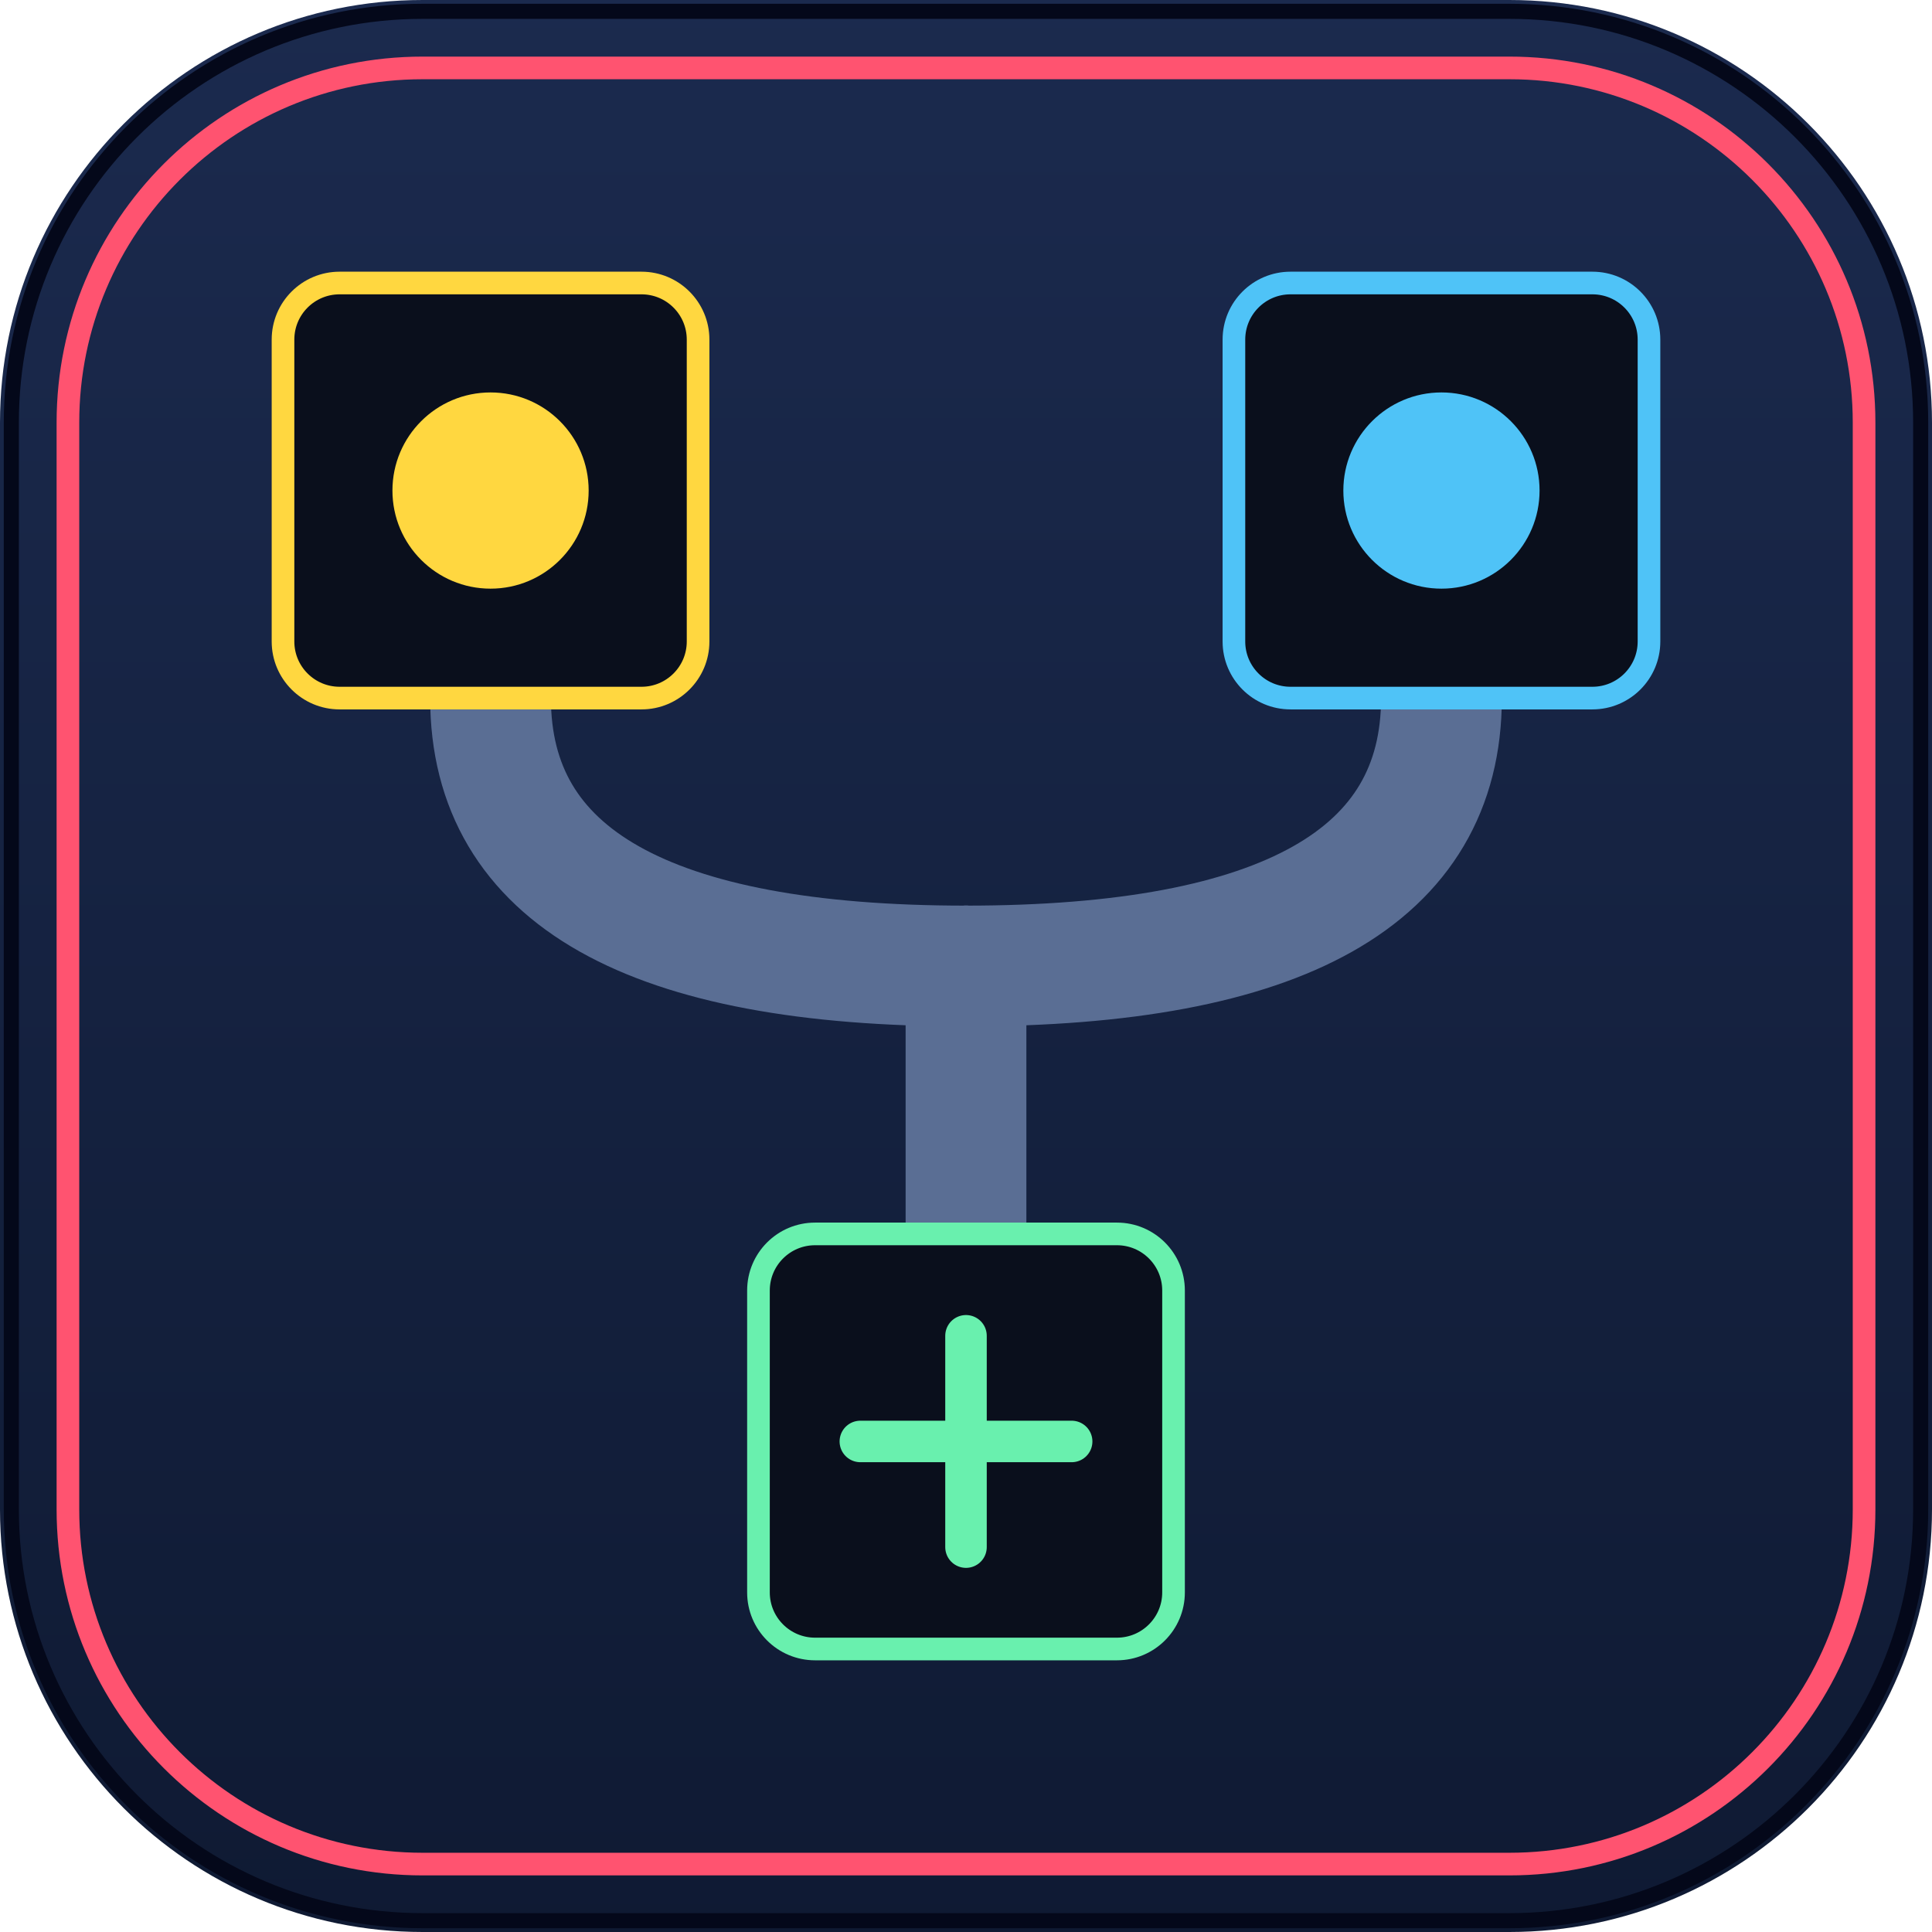
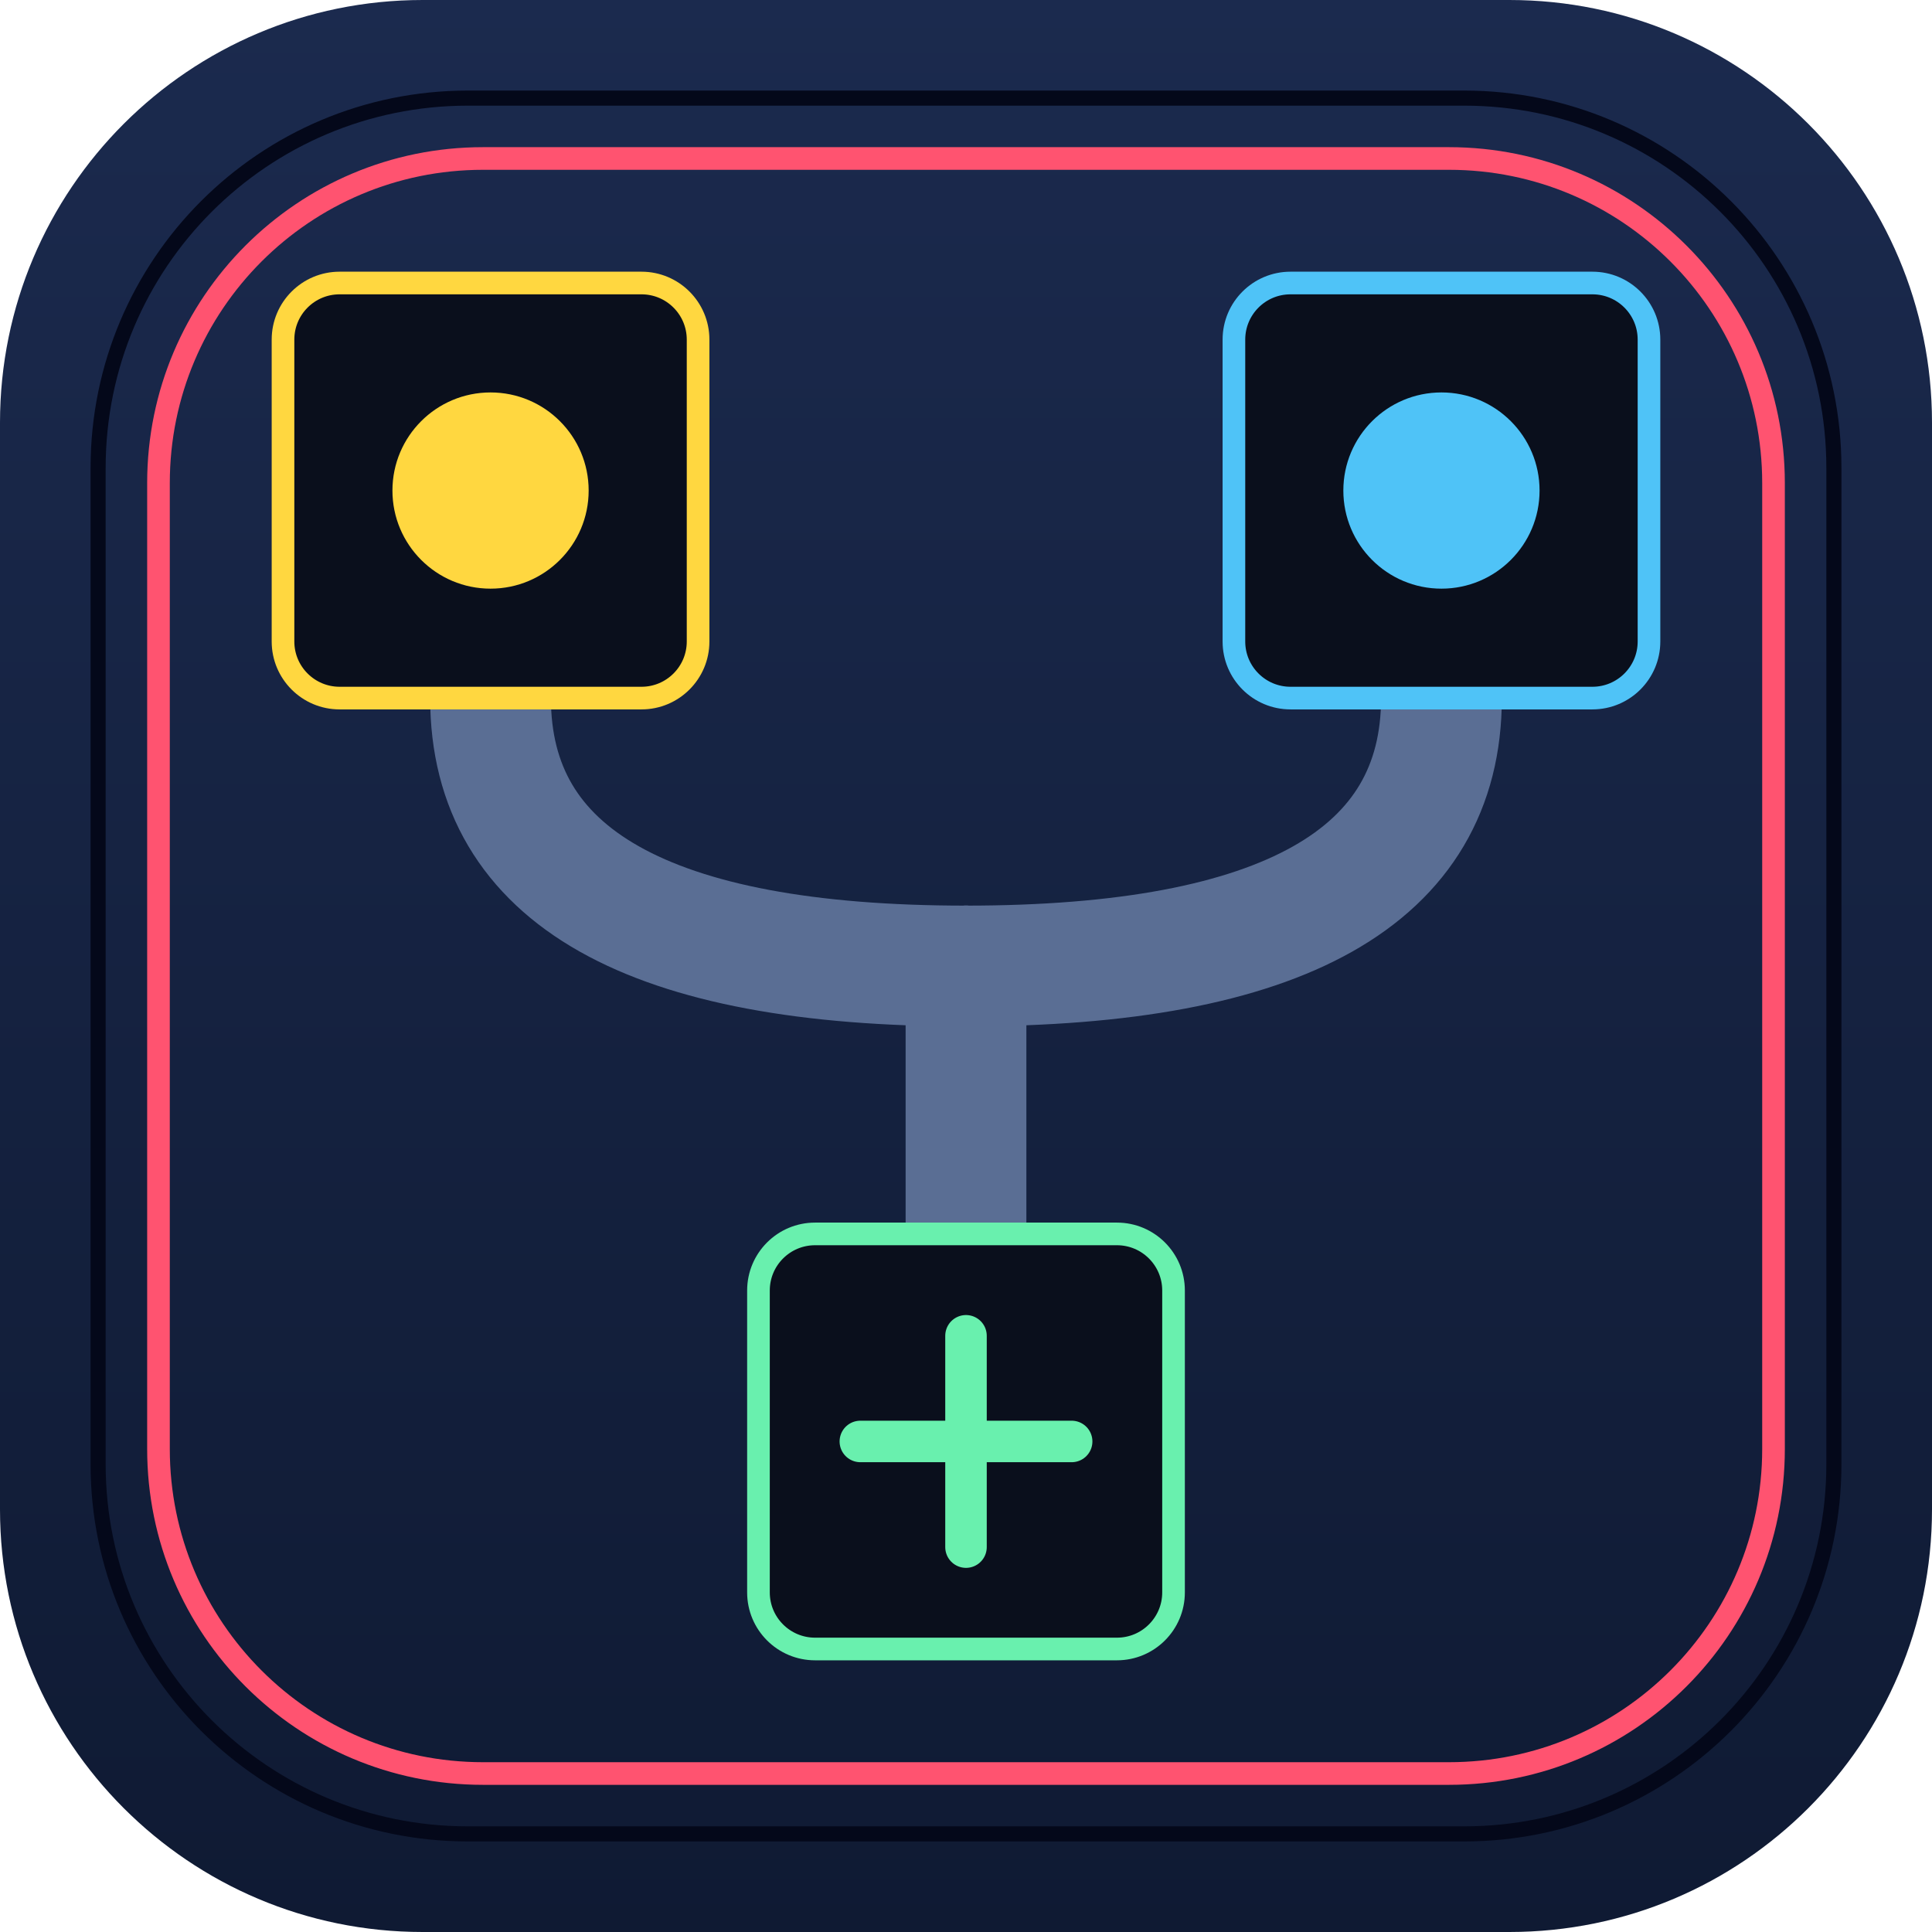
<svg xmlns="http://www.w3.org/2000/svg" viewBox="0 0 512 512" width="1024" height="1024">
  <defs>
    <linearGradient id="bg" x1="0" y1="0" x2="0" y2="1">
      <stop offset="0" stop-color="#1B2A4E" />
      <stop offset="1" stop-color="#0F1A33" />
    </linearGradient>
  </defs>
  <rect width="512" height="512" rx="112" fill="url(#bg)" />
  <path d="M 130 185 Q 130 256 256 256" stroke="#5A6E94" stroke-width="32" stroke-linecap="round" fill="none" />
  <path d="M 382 185 Q 382 256 256 256" stroke="#5A6E94" stroke-width="32" stroke-linecap="round" fill="none" />
  <line x1="256" y1="256" x2="256" y2="327" stroke="#5A6E94" stroke-width="32" stroke-linecap="round" />
  <rect x="75" y="75" width="110" height="110" rx="15" fill="#0a0f1c" stroke="#FFD740" stroke-width="6" />
  <circle cx="130" cy="130" r="26" fill="#FFD740" />
  <rect x="327" y="75" width="110" height="110" rx="15" fill="#0a0f1c" stroke="#4FC3F7" stroke-width="6" />
  <circle cx="382" cy="130" r="26" fill="#4FC3F7" />
  <rect x="201" y="327" width="110" height="110" rx="15" fill="#0a0f1c" stroke="#69F0AE" stroke-width="6" />
  <g stroke="#69F0AE" stroke-width="11" stroke-linecap="round">
    <line x1="256" y1="354" x2="256" y2="410" />
    <line x1="228" y1="382" x2="284" y2="382" />
  </g>
-   <rect x="18" y="18" width="476" height="476" rx="94" fill="none" stroke="#FF5370" stroke-width="6" />
-   <rect x="3" y="3" width="506" height="506" rx="109" fill="none" stroke="#04081A" stroke-width="4" />
+   <rect x="42" y="42" width="428" height="428" rx="86" fill="none" stroke="#FF5370" stroke-width="6" />
+   <rect x="26" y="26" width="460" height="460" rx="98" fill="none" stroke="#04081A" stroke-width="4" />
</svg>
